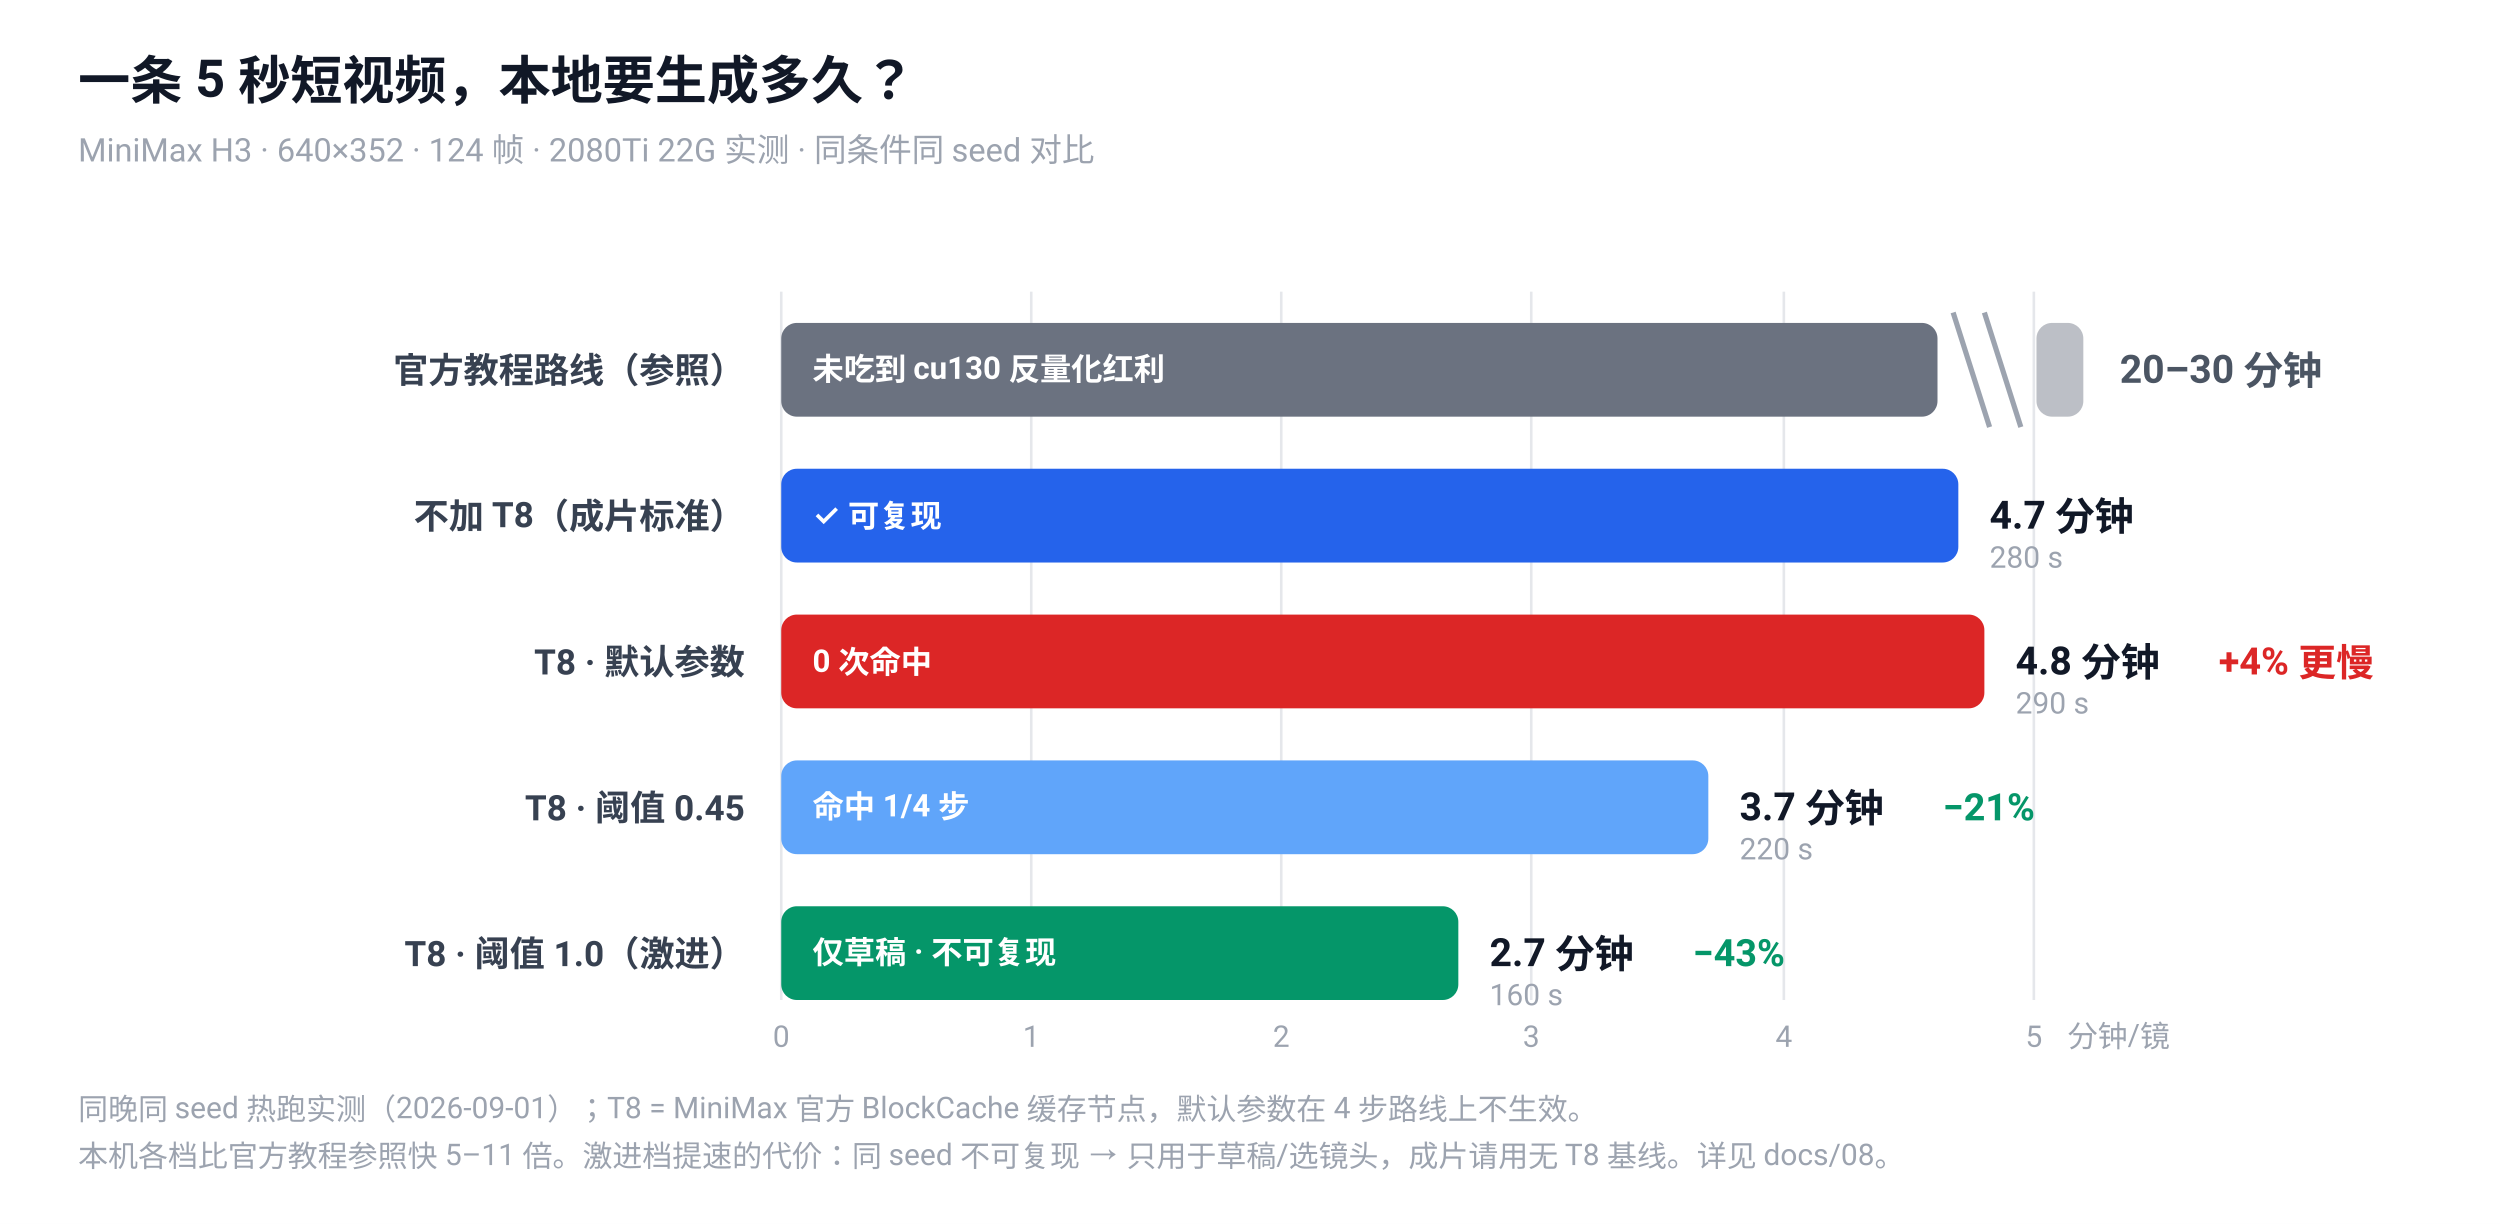
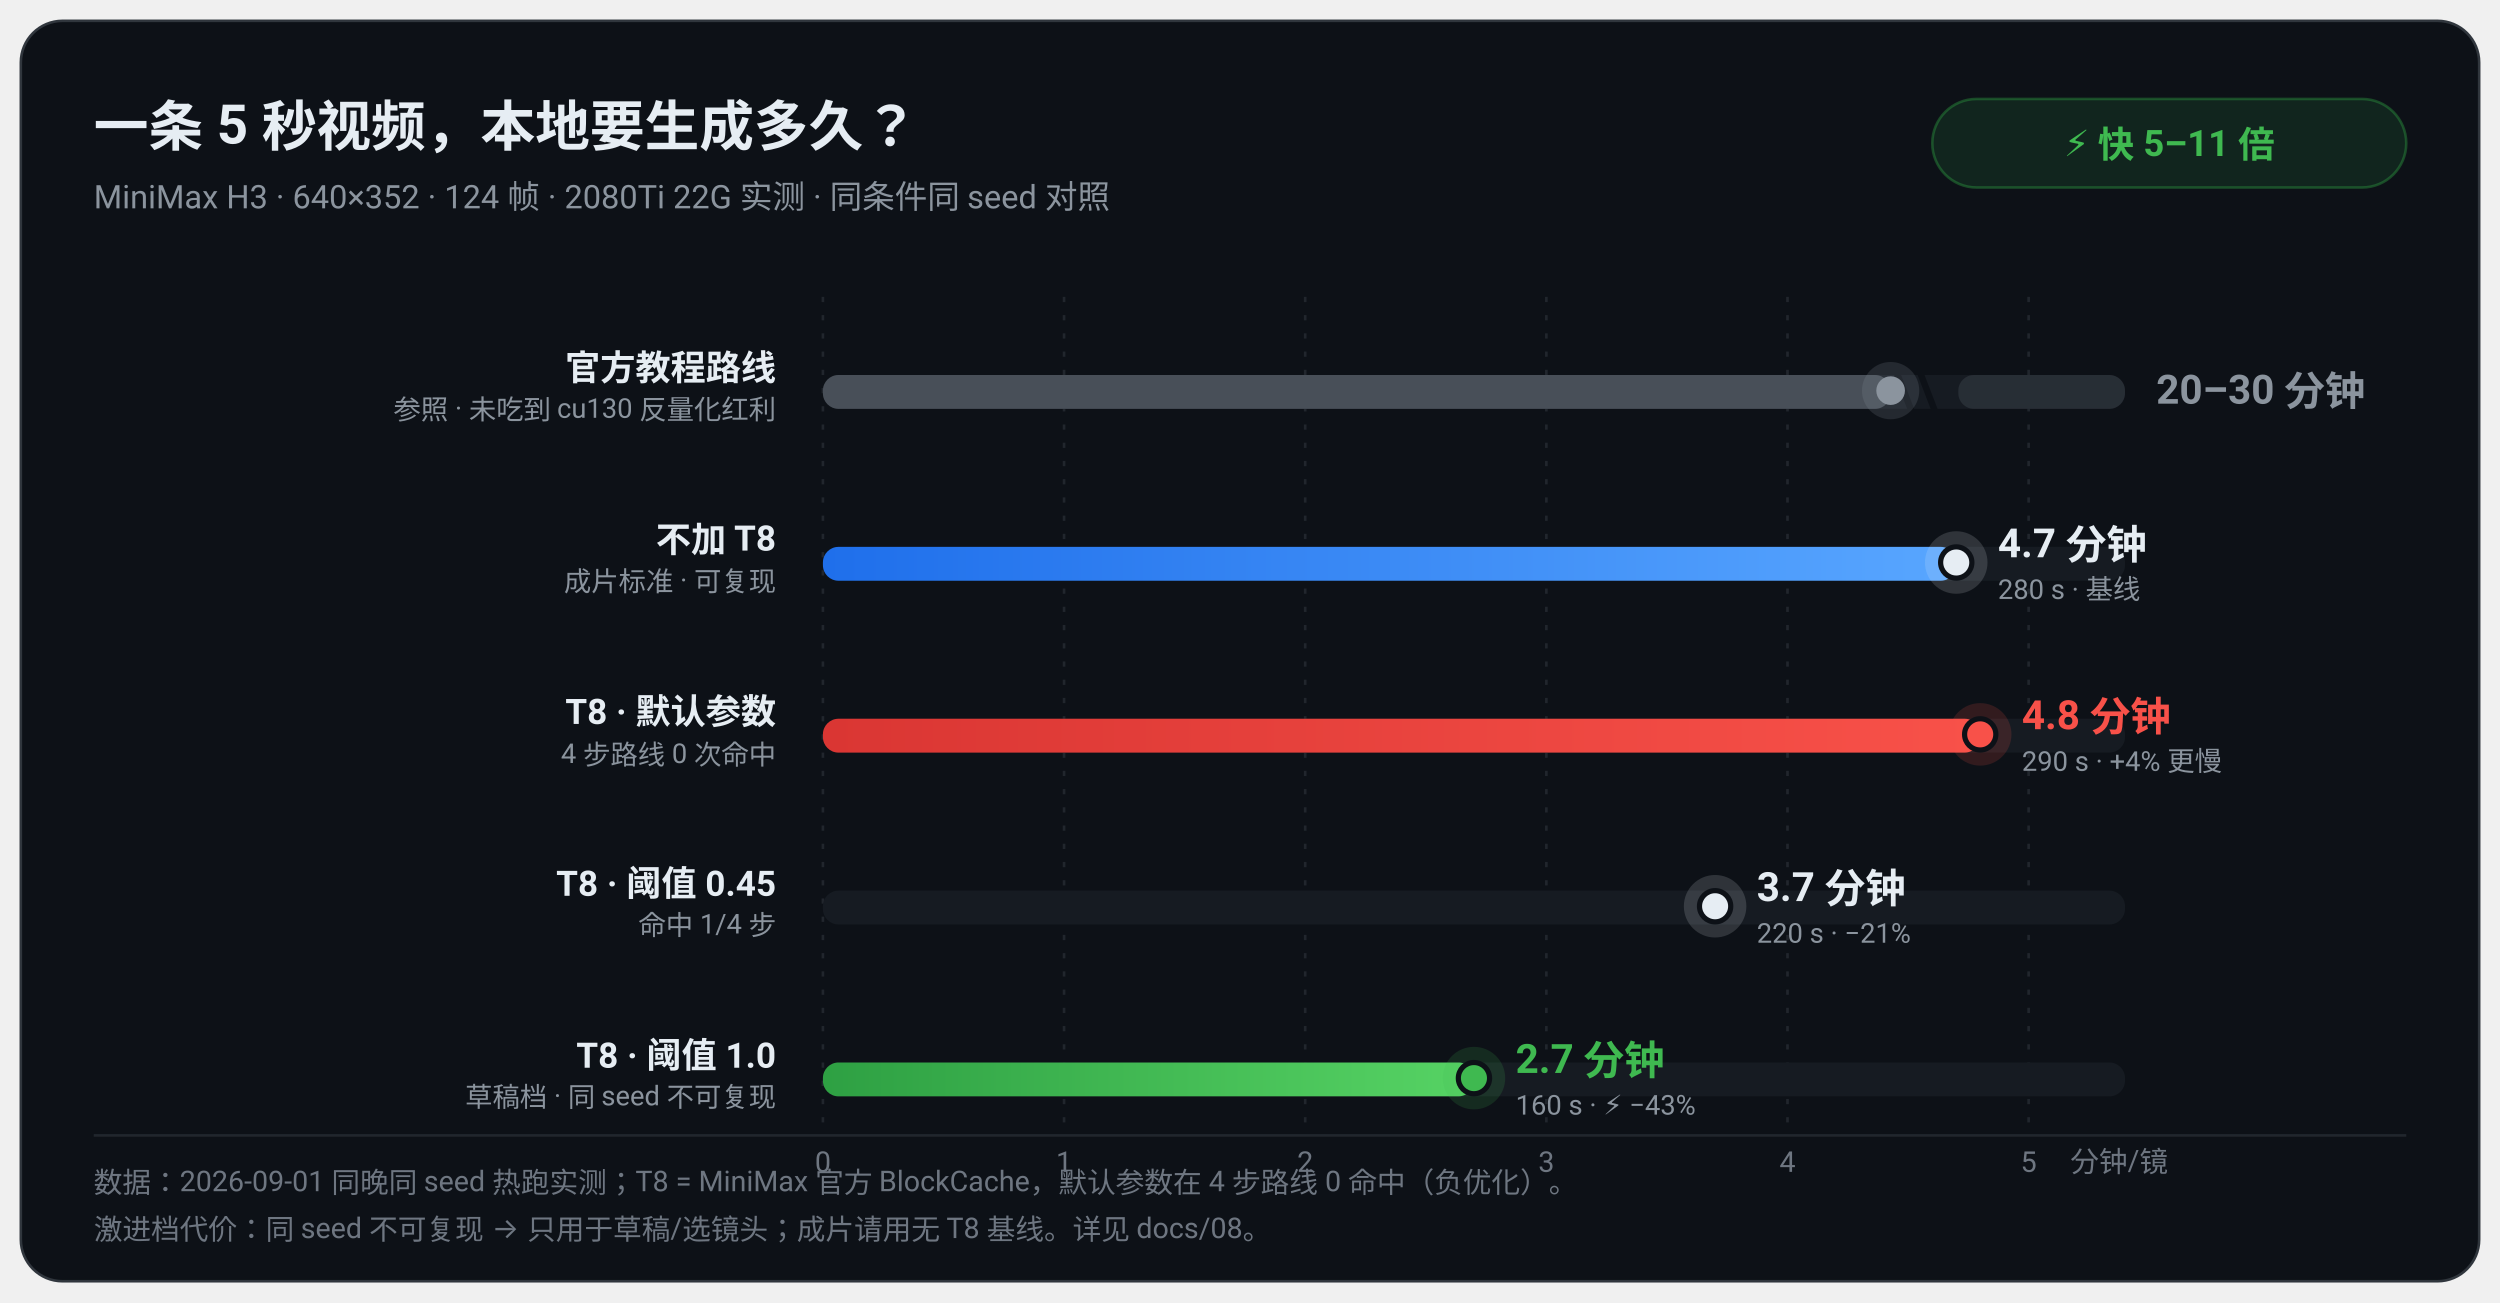
- <svg xmlns="http://www.w3.org/2000/svg" viewBox="0 0 960 470" font-family="-apple-system,Segoe UI,Roboto,Helvetica,Arial,PingFang SC,Microsoft YaHei,sans-serif">
-   <rect width="960" height="470" fill="#ffffff" />
-   <text x="30" y="38" font-size="20" font-weight="700" fill="#111827">一条 5 秒短视频，本地要生成多久？</text>
-   <text x="30" y="62" font-size="12.5" fill="#9ca3af">MiniMax H3 · 640×352 · 124 帧 · 2080Ti 22G 实测 · 同条件同 seed 对比</text>
-   <line x1="300" y1="112" x2="300" y2="384" stroke="#e5e7eb" stroke-width="1" />
-   <text x="300" y="402" font-size="11.5" fill="#9ca3af" text-anchor="middle">0</text>
-   <line x1="396" y1="112" x2="396" y2="384" stroke="#e5e7eb" stroke-width="1" />
-   <text x="396" y="402" font-size="11.5" fill="#9ca3af" text-anchor="middle">1</text>
-   <line x1="492" y1="112" x2="492" y2="384" stroke="#e5e7eb" stroke-width="1" />
-   <text x="492" y="402" font-size="11.5" fill="#9ca3af" text-anchor="middle">2</text>
-   <line x1="588" y1="112" x2="588" y2="384" stroke="#e5e7eb" stroke-width="1" />
-   <text x="588" y="402" font-size="11.5" fill="#9ca3af" text-anchor="middle">3</text>
-   <line x1="685" y1="112" x2="685" y2="384" stroke="#e5e7eb" stroke-width="1" />
-   <text x="685" y="402" font-size="11.5" fill="#9ca3af" text-anchor="middle">4</text>
-   <line x1="781" y1="112" x2="781" y2="384" stroke="#e5e7eb" stroke-width="1" />
-   <text x="781" y="402" font-size="11.5" fill="#9ca3af" text-anchor="middle">5</text>
-   <text x="794" y="402" font-size="11.5" fill="#9ca3af">分钟/镜</text>
-   <text x="286" y="147" font-size="13.5" fill="#374151" text-anchor="end" font-weight="600">官方教程路线（参照）</text>
-   <rect x="300" y="124" width="444" height="36" rx="6" fill="#6b7280" />
-   <text x="312" y="146" font-size="12" font-weight="600" fill="#fff">未吃到 cu130 反量化红利</text>
-   <path d="M750 120 l14 44 M762 120 l14 44" stroke="#9ca3af" stroke-width="2" fill="none" />
-   <rect x="782" y="124" width="18" height="36" rx="6" fill="#6b7280" opacity="0.45" />
-   <text x="814" y="147" font-size="15" font-weight="700" fill="#4b5563">20–30 分钟</text>
-   <text x="286" y="203" font-size="13.5" fill="#374151" text-anchor="end" font-weight="600">不加 T8（成片标准）</text>
-   <rect x="300" y="180" width="452" height="36" rx="6" fill="#2563eb" />
-   <text x="312" y="202" font-size="12" font-weight="600" fill="#fff">✓ 可复现</text>
-   <text x="764" y="203" font-size="15" font-weight="700" fill="#111827">4.7 分钟</text>
-   <text x="764" y="218" font-size="11.5" fill="#9ca3af">280 s</text>
-   <text x="286" y="259" font-size="13.5" fill="#374151" text-anchor="end" font-weight="600">T8 · 默认参数</text>
-   <rect x="300" y="236" width="462" height="36" rx="6" fill="#dc2626" />
-   <text x="312" y="258" font-size="12" font-weight="600" fill="#fff">0 次命中</text>
-   <text x="774" y="259" font-size="15" font-weight="700" fill="#111827">4.8 分钟</text>
-   <text x="774" y="274" font-size="11.5" fill="#9ca3af">290 s</text>
-   <text x="852" y="259" font-size="14.5" font-weight="700" fill="#dc2626">+4% 更慢</text>
-   <text x="286" y="315" font-size="13.5" fill="#374151" text-anchor="end" font-weight="600">T8 · 阈值 0.45</text>
-   <rect x="300" y="292" width="356" height="36" rx="6" fill="#60a5fa" />
-   <text x="312" y="314" font-size="12" font-weight="600" fill="#fff">命中 1/4 步</text>
-   <text x="668" y="315" font-size="15" font-weight="700" fill="#111827">3.7 分钟</text>
-   <text x="668" y="330" font-size="11.5" fill="#9ca3af">220 s</text>
-   <text x="746" y="315" font-size="14.5" font-weight="700" fill="#059669">−21%</text>
-   <text x="286" y="371" font-size="13.5" fill="#374151" text-anchor="end" font-weight="600">T8 · 阈值 1.0（激进）</text>
-   <rect x="300" y="348" width="260" height="36" rx="6" fill="#059669" />
-   <text x="312" y="370" font-size="12" font-weight="600" fill="#fff">仅草稿 · 不可复现</text>
-   <text x="572" y="371" font-size="15" font-weight="700" fill="#111827">2.7 分钟</text>
-   <text x="572" y="386" font-size="11.5" fill="#9ca3af">160 s</text>
-   <text x="650" y="371" font-size="14.5" font-weight="700" fill="#059669">−43%</text>
-   <text x="30" y="430" font-size="11.5" fill="#9ca3af">同晚同 seed 热跑实测（2026-09-01）；T8 = MiniMax 官方 BlockCache 缓存节点，默认参数在 4 步路线上不生效。</text>
-   <text x="30" y="448" font-size="11.5" fill="#9ca3af">本机各档比官方教程参照快 5–11 倍。激进档提速的代价：同 seed 不可复现 → 只用于草稿/选镜头，成片请用无 T8 基线。详见 docs/08。</text>
+ <svg xmlns="http://www.w3.org/2000/svg" viewBox="0 0 960 500" font-family="ui-sans-serif,-apple-system,Segoe UI,Roboto,PingFang SC,Microsoft YaHei,Noto Sans SC,sans-serif">
+   <defs>
+     <linearGradient id="c1" x1="0" y1="0" x2="1" y2="0">
+       <stop offset="0" stop-color="#1f6feb" />
+       <stop offset="1" stop-color="#58a6ff" />
+     </linearGradient>
+     <linearGradient id="c4" x1="0" y1="0" x2="1" y2="0">
+       <stop offset="0" stop-color="#388bfd55" />
+       <stop offset="1" stop-color="#58a6ff" />
+     </linearGradient>
+     <linearGradient id="g1" x1="0" y1="0" x2="1" y2="0">
+       <stop offset="0" stop-color="#2ea043" />
+       <stop offset="1" stop-color="#56d364" />
+     </linearGradient>
+     <linearGradient id="g2" x1="0" y1="0" x2="1" y2="0">
+       <stop offset="0" stop-color="#2ea043" />
+       <stop offset="1" stop-color="#7ee787" />
+     </linearGradient>
+     <linearGradient id="r1" x1="0" y1="0" x2="1" y2="0">
+       <stop offset="0" stop-color="#da3633" />
+       <stop offset="1" stop-color="#f85149" />
+     </linearGradient>
+     <linearGradient id="r2" x1="0" y1="0" x2="1" y2="0">
+       <stop offset="0" stop-color="#da363366" />
+       <stop offset="1" stop-color="#f85149" />
+     </linearGradient>
+   </defs>
+   <rect x="8" y="8" width="944" height="484" rx="16" fill="#0d1117" stroke="#30363d" stroke-width="1" />
+   <text x="36" y="56" font-size="21" font-weight="700" fill="#e6edf3">一条 5 秒视频，本地要生成多久？</text>
+   <text x="36" y="80" font-size="12.5" fill="#8b949e">MiniMax H3 · 640×352 · 124 帧 · 2080Ti 22G 实测 · 同条件同 seed 对照</text>
+   <rect x="742" y="38" width="182" height="34" rx="17" fill="#2ea04326" stroke="#2ea04366" stroke-width="1" />
+   <text x="833" y="60" font-size="14" font-weight="700" fill="#3fb950" text-anchor="middle">⚡ 快 5–11 倍</text>
+   <line x1="316.0" y1="114" x2="316.0" y2="432" stroke="#21262d" stroke-width="1" stroke-dasharray="2 5" />
+   <text x="316.0" y="450" font-size="11" fill="#6e7681" text-anchor="middle">0</text>
+   <line x1="408.6" y1="114" x2="408.6" y2="432" stroke="#21262d" stroke-width="1" stroke-dasharray="2 5" />
+   <text x="408.6" y="450" font-size="11" fill="#6e7681" text-anchor="middle">1</text>
+   <line x1="501.2" y1="114" x2="501.2" y2="432" stroke="#21262d" stroke-width="1" stroke-dasharray="2 5" />
+   <text x="501.2" y="450" font-size="11" fill="#6e7681" text-anchor="middle">2</text>
+   <line x1="593.8" y1="114" x2="593.8" y2="432" stroke="#21262d" stroke-width="1" stroke-dasharray="2 5" />
+   <text x="593.8" y="450" font-size="11" fill="#6e7681" text-anchor="middle">3</text>
+   <line x1="686.4" y1="114" x2="686.4" y2="432" stroke="#21262d" stroke-width="1" stroke-dasharray="2 5" />
+   <text x="686.4" y="450" font-size="11" fill="#6e7681" text-anchor="middle">4</text>
+   <line x1="779.0" y1="114" x2="779.0" y2="432" stroke="#21262d" stroke-width="1" stroke-dasharray="2 5" />
+   <text x="779.0" y="450" font-size="11" fill="#6e7681" text-anchor="middle">5</text>
+   <text x="795.0" y="450" font-size="11" fill="#6e7681">分钟/镜</text>
+   <text x="298" y="146" font-size="13.5" font-weight="600" fill="#e6edf3" text-anchor="end">官方教程路线</text>
+   <text x="298" y="161" font-size="10.5" fill="#8b949e" text-anchor="end">参照 · 未吃到 cu130 反量化红利</text>
+   <rect x="316" y="144" width="500" height="13" rx="6" fill="#161b22" />
+   <rect x="316" y="144" width="410" height="13" rx="6" fill="#484f58" />
+   <path d="M726 137 l10 26 M735 137 l10 26" stroke="#0d1117" stroke-width="2.5" fill="none" />
+   <rect x="752" y="144" width="64" height="13" rx="6" fill="#484f58" opacity="0.35" />
+   <circle cx="726.0" cy="150" r="11" fill="#8b949e" opacity="0.18" />
+   <circle cx="726.0" cy="150" r="5.5" fill="#8b949e" />
+   <text x="828.0" y="155" font-size="15.5" font-weight="700" fill="#8b949e">20–30 分钟</text>
+   <text x="298" y="212" font-size="13.5" font-weight="600" fill="#e6edf3" text-anchor="end">不加 T8</text>
+   <text x="298" y="227" font-size="10.5" fill="#8b949e" text-anchor="end">成片标准 · 可复现</text>
+   <rect x="316" y="210" width="500" height="13" rx="6" fill="#161b22" />
+   <rect x="316" y="210" width="435.2" height="13" rx="6" fill="url(#c1)" />
+   <circle cx="751.2" cy="216" r="12" fill="#e6edf3" opacity="0.16" />
+   <circle cx="751.2" cy="216" r="6" fill="#e6edf3" stroke="#0d1117" stroke-width="2" />
+   <text x="767.2" y="214" font-size="15.5" font-weight="700" fill="#e6edf3">4.7 分钟</text>
+   <text x="767.2" y="230" font-size="10.5" fill="#8b949e">280 s · 基线</text>
+   <text x="298" y="278" font-size="13.5" font-weight="600" fill="#e6edf3" text-anchor="end">T8 · 默认参数</text>
+   <text x="298" y="293" font-size="10.5" fill="#8b949e" text-anchor="end">4 步路线 0 次命中</text>
+   <rect x="316" y="276" width="500" height="13" rx="6" fill="#161b22" />
+   <rect x="316" y="276" width="444.4" height="13" rx="6" fill="url(#r1)" />
+   <circle cx="760.4" cy="282" r="12" fill="#f85149" opacity="0.16" />
+   <circle cx="760.4" cy="282" r="6" fill="#f85149" stroke="#0d1117" stroke-width="2" />
+   <text x="776.4" y="280" font-size="15.5" font-weight="700" fill="#f85149">4.8 分钟</text>
+   <text x="776.4" y="296" font-size="10.5" fill="#8b949e">290 s · +4% 更慢</text>
+   <text x="298" y="344" font-size="13.5" font-weight="600" fill="#e6edf3" text-anchor="end">T8 · 阈值 0.45</text>
+   <text x="298" y="359" font-size="10.5" fill="#8b949e" text-anchor="end">命中 1/4 步</text>
+   <rect x="316" y="342" width="500" height="13" rx="6" fill="#161b22" />
+   <rect x="316" y="342" width="342.6" height="13" rx="6" fill="url(#b1)" />
+   <circle cx="658.6" cy="348" r="12" fill="#e6edf3" opacity="0.16" />
+   <circle cx="658.6" cy="348" r="6" fill="#e6edf3" stroke="#0d1117" stroke-width="2" />
+   <text x="674.6" y="346" font-size="15.5" font-weight="700" fill="#e6edf3">3.7 分钟</text>
+   <text x="674.6" y="362" font-size="10.5" fill="#8b949e">220 s · −21%</text>
+   <text x="298" y="410" font-size="13.5" font-weight="600" fill="#e6edf3" text-anchor="end">T8 · 阈值 1.0</text>
+   <text x="298" y="425" font-size="10.5" fill="#8b949e" text-anchor="end">草稿档 · 同 seed 不可复现</text>
+   <rect x="316" y="408" width="500" height="13" rx="6" fill="#161b22" />
+   <rect x="316" y="408" width="250.0" height="13" rx="6" fill="url(#g1)" />
+   <circle cx="566.0" cy="414" r="12" fill="#3fb950" opacity="0.16" />
+   <circle cx="566.0" cy="414" r="6" fill="#3fb950" stroke="#0d1117" stroke-width="2" />
+   <text x="582.0" y="412" font-size="15.5" font-weight="700" fill="#3fb950">2.7 分钟</text>
+   <text x="582.0" y="428" font-size="10.5" fill="#8b949e">160 s · ⚡ −43%</text>
+   <line x1="36" y1="436" x2="924" y2="436" stroke="#21262d" stroke-width="1" />
+   <text x="36" y="458" font-size="11" fill="#6e7681">数据：2026-09-01 同晚同 seed 热跑实测；T8 = MiniMax 官方 BlockCache，默认参数在 4 步路线 0 命中（负优化）。</text>
+   <text x="36" y="476" font-size="11" fill="#6e7681">激进档代价：同 seed 不可复现 → 只用于草稿/选镜头；成片请用无 T8 基线。详见 docs/08。</text>
</svg>
